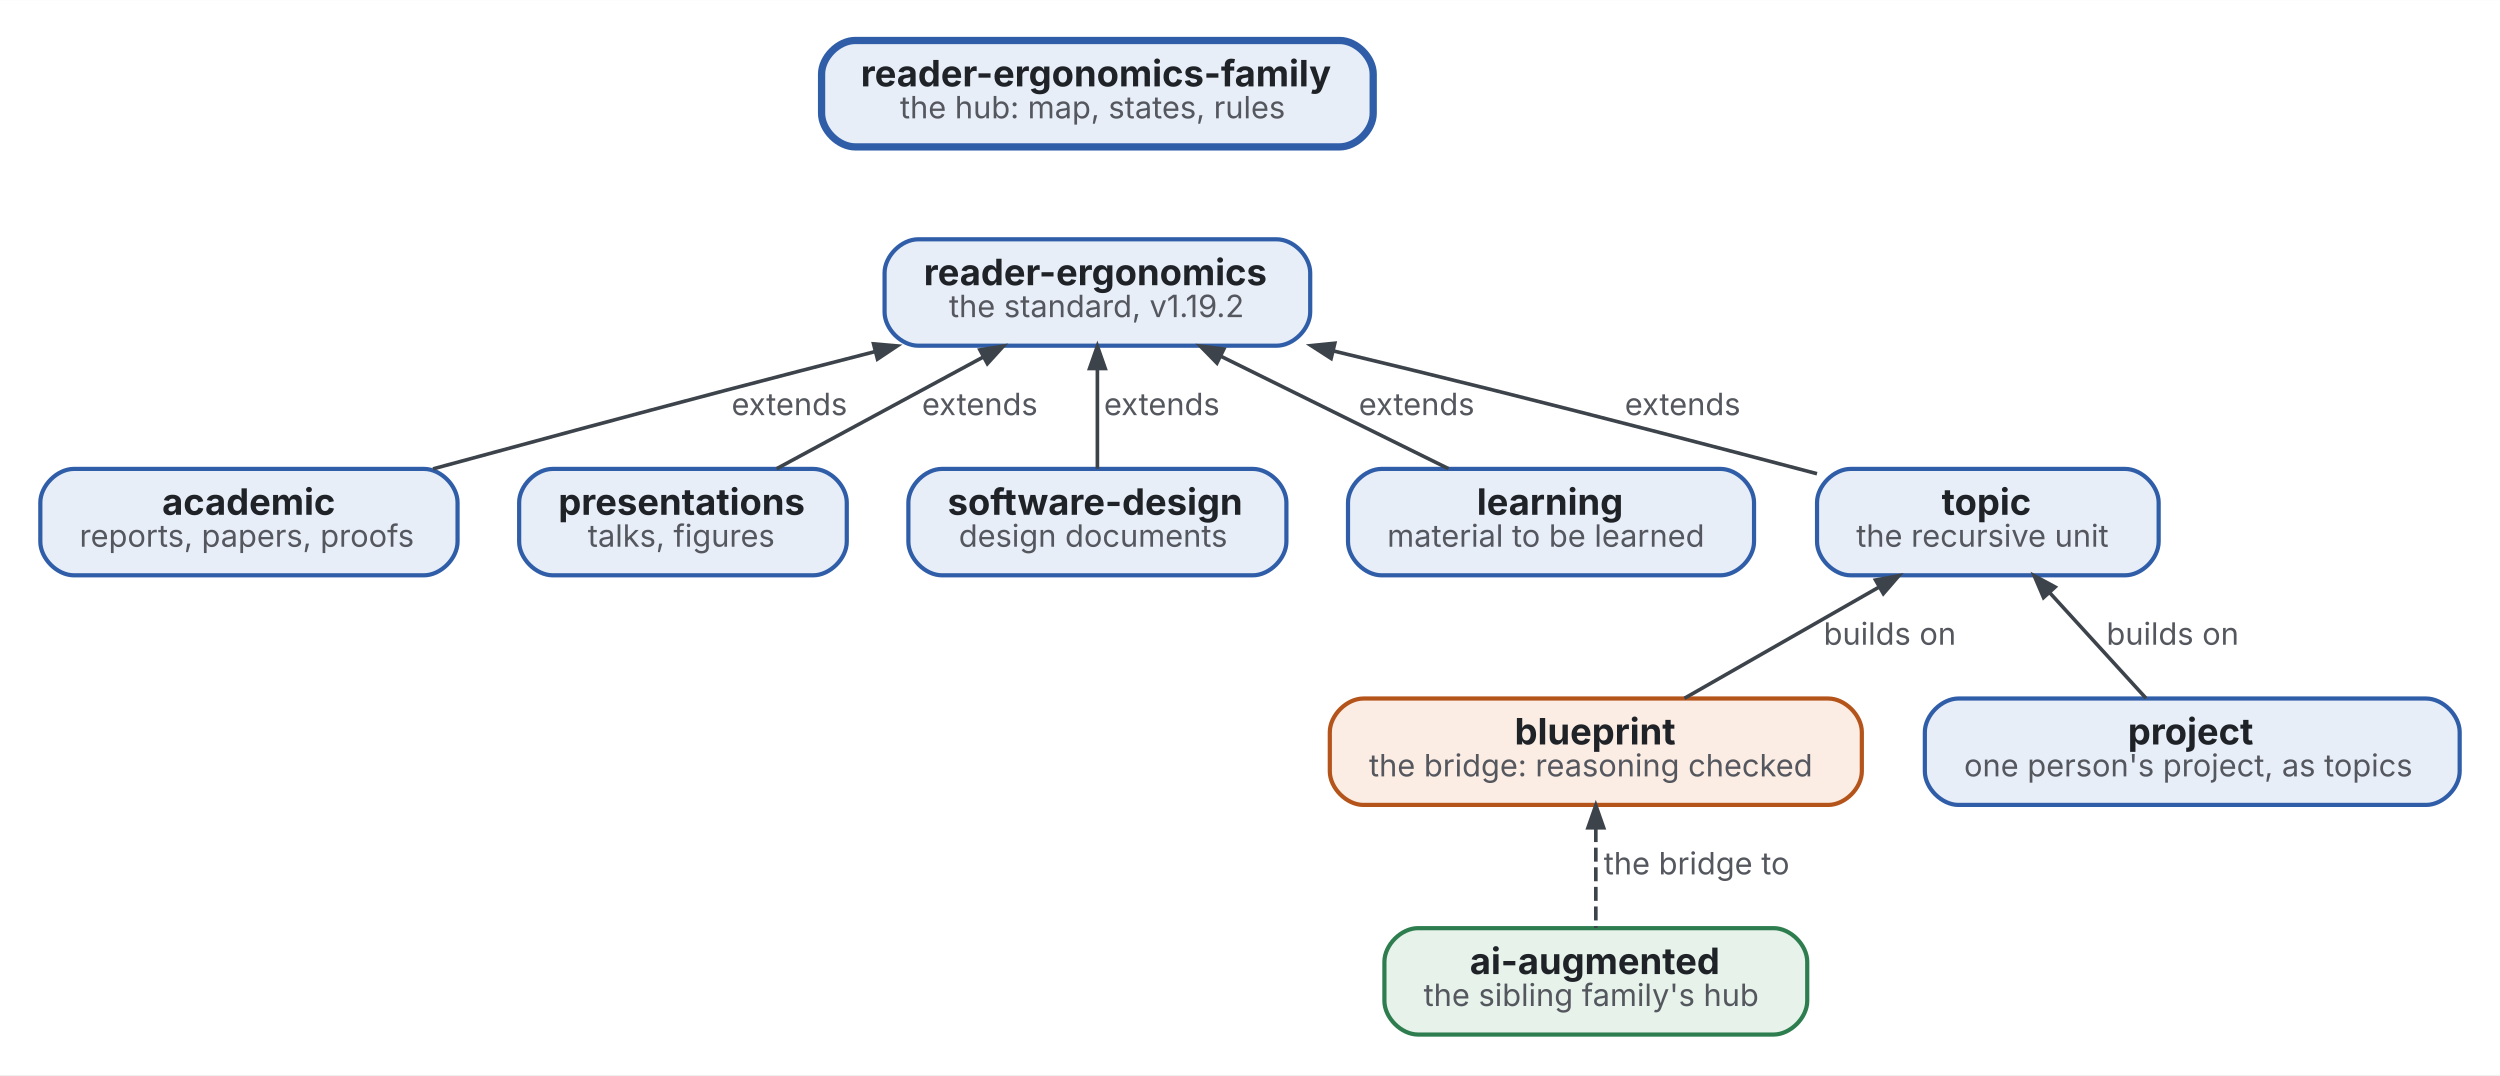
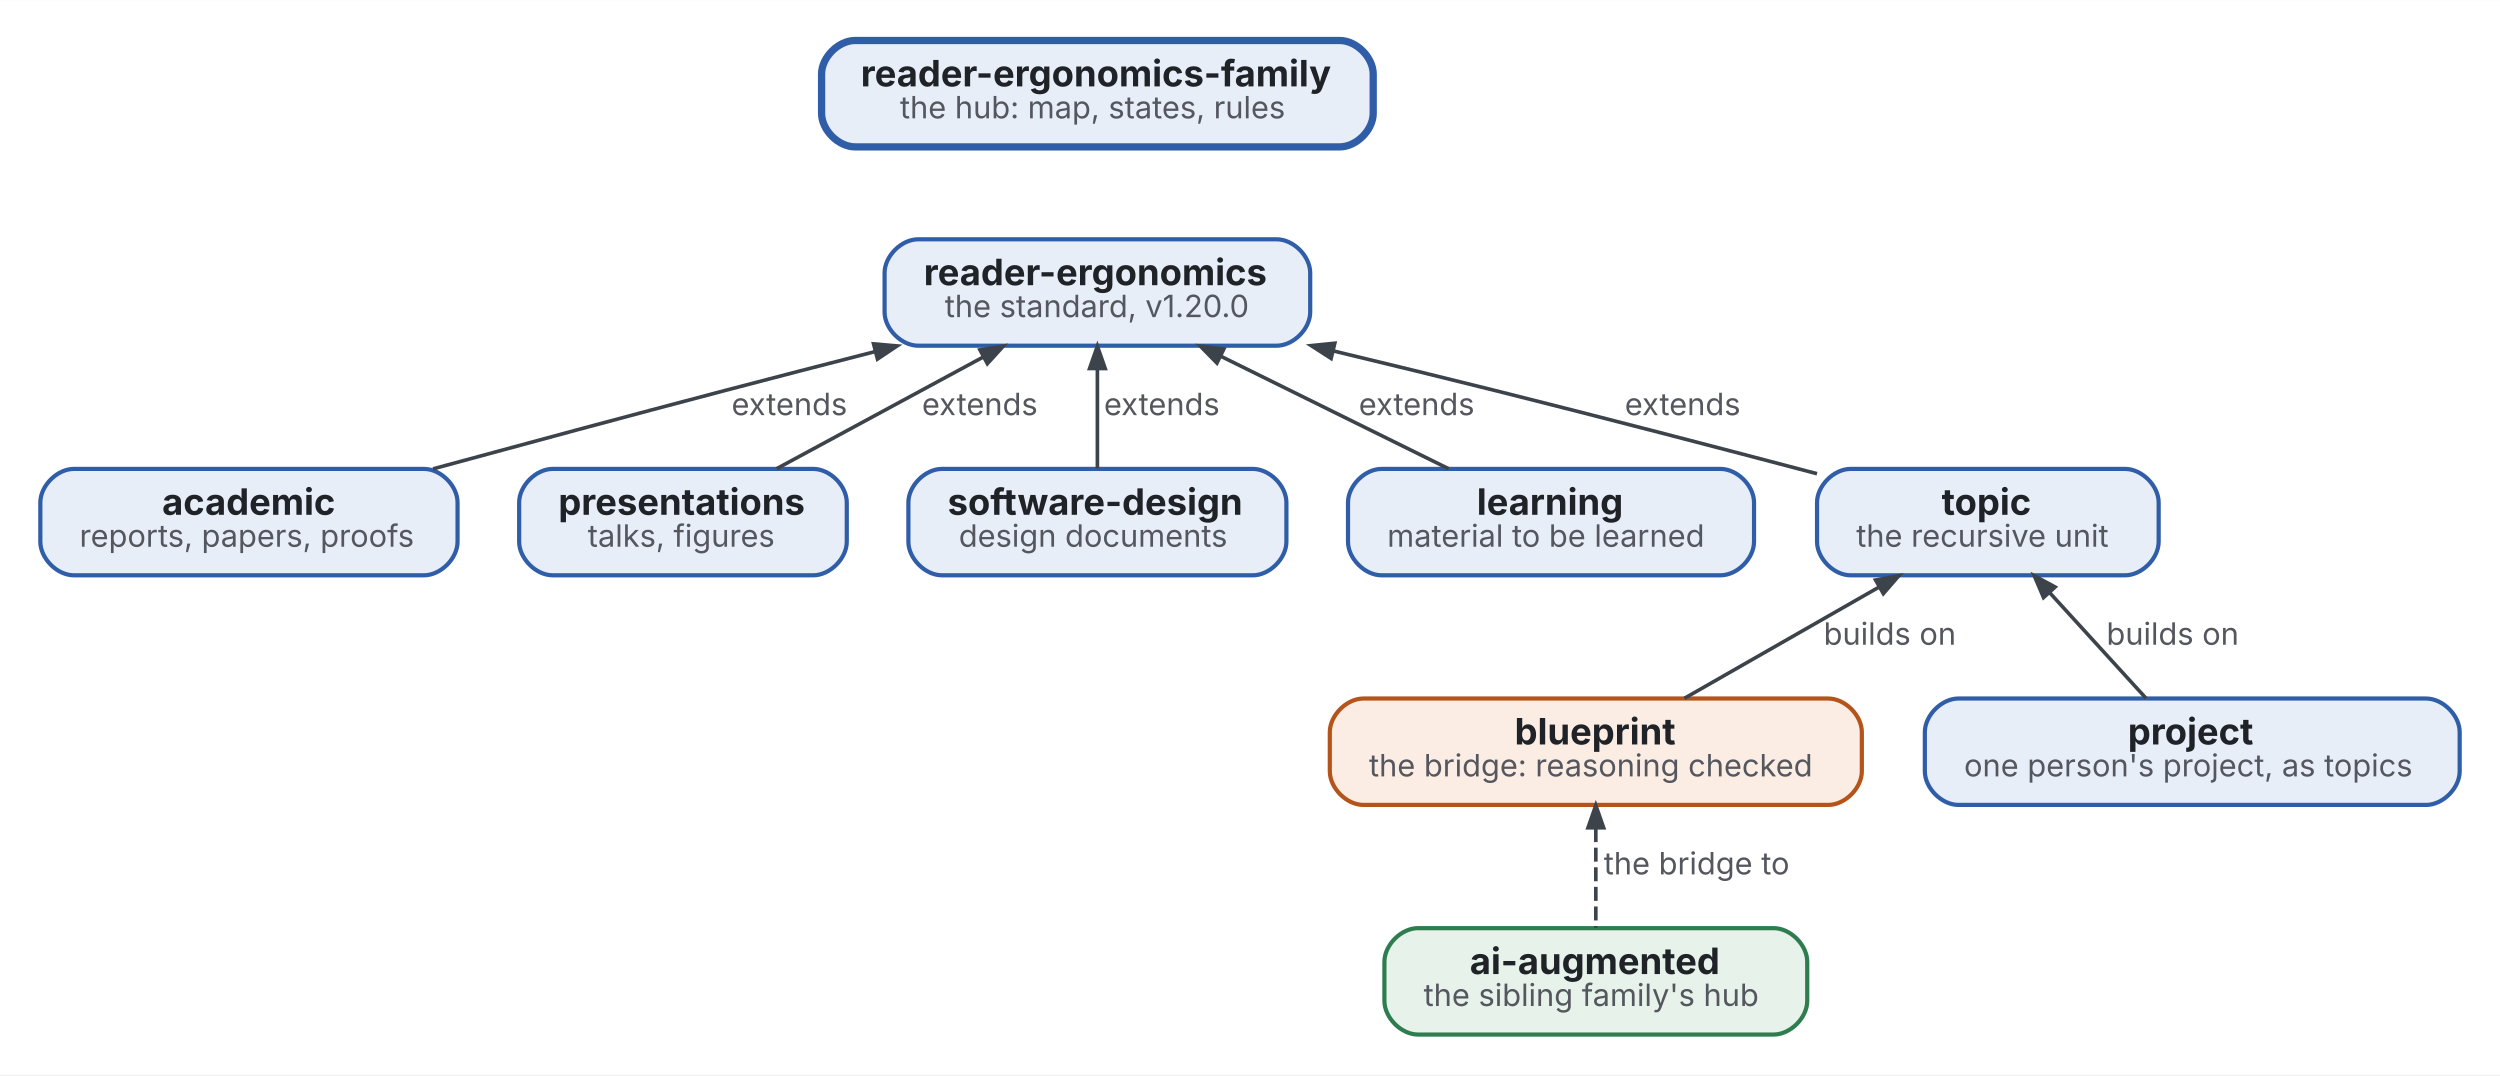
<svg xmlns="http://www.w3.org/2000/svg" width="893pt" height="384pt" viewBox="0.00 0.00 892.80 383.80">
  <g id="graph0" class="graph" transform="scale(1 1) rotate(0) translate(14.4 369.4)">
    <polygon fill="white" stroke="transparent" points="-14.4,14.4 -14.4,-369.4 878.4,-369.4 878.4,14.4 -14.4,14.4" />
    <g id="node1" class="node">
      <path fill="#e8eef8" stroke="#2f5da8" stroke-width="2.6" d="M464,-355C464,-355 291,-355 291,-355 285,-355 279,-349 279,-343 279,-343 279,-329 279,-329 279,-323 285,-317 291,-317 291,-317 464,-317 464,-317 470,-317 476,-323 476,-329 476,-329 476,-343 476,-343 476,-349 470,-355 464,-355" />
      <text text-anchor="start" x="293" y="-338.6" font-family="Inter" font-weight="bold" font-size="13.00" fill="#1f2328">reader-ergonomics-family</text>
      <text text-anchor="start" x="307" y="-327.2" font-family="Inter" font-size="11.00" fill="#55575f">the hub: map, states, rules</text>
    </g>
    <g id="node2" class="node">
      <path fill="#e8eef8" stroke="#2f5da8" stroke-width="1.5" d="M441.5,-284C441.5,-284 313.5,-284 313.5,-284 307.5,-284 301.5,-278 301.5,-272 301.5,-272 301.5,-258 301.5,-258 301.5,-252 307.5,-246 313.5,-246 313.5,-246 441.5,-246 441.5,-246 447.5,-246 453.5,-252 453.5,-258 453.5,-258 453.5,-272 453.5,-272 453.5,-278 447.5,-284 441.5,-284" />
      <text text-anchor="start" x="315.5" y="-267.6" font-family="Inter" font-weight="bold" font-size="13.00" fill="#1f2328">reader-ergonomics</text>
-       <text text-anchor="start" x="324.5" y="-256.2" font-family="Inter" font-size="11.00" fill="#55575f">the standard, v1.19.2</text>
+       <text text-anchor="start" x="323" y="-256.2" font-family="Inter" font-size="11.00" fill="#55575f">the standard, v1.20.0</text>
    </g>
    <g id="node3" class="node">
      <path fill="#e8eef8" stroke="#2f5da8" stroke-width="1.5" d="M137,-202C137,-202 12,-202 12,-202 6,-202 0,-196 0,-190 0,-190 0,-176 0,-176 0,-170 6,-164 12,-164 12,-164 137,-164 137,-164 143,-164 149,-170 149,-176 149,-176 149,-190 149,-190 149,-196 143,-202 137,-202" />
      <text text-anchor="start" x="43.5" y="-185.6" font-family="Inter" font-weight="bold" font-size="13.00" fill="#1f2328">academic</text>
      <text text-anchor="start" x="14" y="-174.2" font-family="Inter" font-size="11.00" fill="#55575f">reports, papers, proofs</text>
    </g>
    <g id="edge2" class="edge">
      <path fill="none" stroke="#3d434b" stroke-width="1.3" d="M297.99,-243.87C280.37,-239.35 261.79,-234.55 244.5,-230 210.05,-220.94 171.75,-210.6 140.24,-202.02" />
      <polygon fill="#3d434b" stroke="#3d434b" stroke-width="1.3" points="297.57,-246.65 306.01,-245.92 298.96,-241.22 297.57,-246.65" />
      <text text-anchor="middle" x="267.5" y="-221.2" font-family="Inter" font-size="11.00" fill="#55575f"> extends</text>
    </g>
    <g id="node4" class="node">
      <path fill="#e8eef8" stroke="#2f5da8" stroke-width="1.5" d="M276,-202C276,-202 183,-202 183,-202 177,-202 171,-196 171,-190 171,-190 171,-176 171,-176 171,-170 177,-164 183,-164 183,-164 276,-164 276,-164 282,-164 288,-170 288,-176 288,-176 288,-190 288,-190 288,-196 282,-202 276,-202" />
      <text text-anchor="start" x="185" y="-185.6" font-family="Inter" font-weight="bold" font-size="13.00" fill="#1f2328">presentations</text>
      <text text-anchor="start" x="195.5" y="-174.2" font-family="Inter" font-size="11.00" fill="#55575f">talks, figures</text>
    </g>
    <g id="edge3" class="edge">
      <path fill="none" stroke="#3d434b" stroke-width="1.3" d="M336.6,-241.89C313.42,-229.36 284.78,-213.88 262.95,-202.08" />
      <polygon fill="#3d434b" stroke="#3d434b" stroke-width="1.3" points="335.55,-244.51 343.92,-245.85 338.21,-239.58 335.55,-244.51" />
      <text text-anchor="middle" x="335.5" y="-221.2" font-family="Inter" font-size="11.00" fill="#55575f"> extends</text>
    </g>
    <g id="node5" class="node">
      <path fill="#e8eef8" stroke="#2f5da8" stroke-width="1.5" d="M433,-202C433,-202 322,-202 322,-202 316,-202 310,-196 310,-190 310,-190 310,-176 310,-176 310,-170 316,-164 322,-164 322,-164 433,-164 433,-164 439,-164 445,-170 445,-176 445,-176 445,-190 445,-190 445,-196 439,-202 433,-202" />
      <text text-anchor="start" x="324" y="-185.6" font-family="Inter" font-weight="bold" font-size="13.00" fill="#1f2328">software-design</text>
      <text text-anchor="start" x="328" y="-174.2" font-family="Inter" font-size="11.00" fill="#55575f">design documents</text>
    </g>
    <g id="edge4" class="edge">
      <path fill="none" stroke="#3d434b" stroke-width="1.3" d="M377.5,-237.73C377.5,-226.05 377.5,-212.6 377.5,-202.08" />
      <polygon fill="#3d434b" stroke="#3d434b" stroke-width="1.3" points="374.7,-237.85 377.5,-245.85 380.3,-237.85 374.7,-237.85" />
      <text text-anchor="middle" x="400.5" y="-221.2" font-family="Inter" font-size="11.00" fill="#55575f"> extends</text>
    </g>
    <g id="node6" class="node">
      <path fill="#e8eef8" stroke="#2f5da8" stroke-width="1.5" d="M600,-202C600,-202 479,-202 479,-202 473,-202 467,-196 467,-190 467,-190 467,-176 467,-176 467,-170 473,-164 479,-164 479,-164 600,-164 600,-164 606,-164 612,-170 612,-176 612,-176 612,-190 612,-190 612,-196 606,-202 600,-202" />
      <text text-anchor="start" x="513" y="-185.6" font-family="Inter" font-weight="bold" font-size="13.00" fill="#1f2328">learning</text>
      <text text-anchor="start" x="481" y="-174.2" font-family="Inter" font-size="11.00" fill="#55575f">material to be learned</text>
    </g>
    <g id="edge5" class="edge">
      <path fill="none" stroke="#3d434b" stroke-width="1.3" d="M421.61,-242.22C447.1,-229.63 478.79,-213.98 502.89,-202.08" />
      <polygon fill="#3d434b" stroke="#3d434b" stroke-width="1.3" points="420.19,-239.79 414.26,-245.85 422.67,-244.82 420.19,-239.79" />
      <text text-anchor="middle" x="491.5" y="-221.2" font-family="Inter" font-size="11.00" fill="#55575f"> extends</text>
    </g>
    <g id="node7" class="node">
      <path fill="#e8eef8" stroke="#2f5da8" stroke-width="1.5" d="M744.5,-202C744.5,-202 646.5,-202 646.5,-202 640.5,-202 634.5,-196 634.5,-190 634.5,-190 634.5,-176 634.5,-176 634.5,-170 640.5,-164 646.5,-164 646.5,-164 744.5,-164 744.5,-164 750.5,-164 756.5,-170 756.5,-176 756.5,-176 756.5,-190 756.5,-190 756.5,-196 750.5,-202 744.5,-202" />
      <text text-anchor="start" x="679" y="-185.6" font-family="Inter" font-weight="bold" font-size="13.00" fill="#1f2328">topic</text>
      <text text-anchor="start" x="648.5" y="-174.2" font-family="Inter" font-size="11.00" fill="#55575f">the recursive unit</text>
    </g>
    <g id="edge6" class="edge">
      <path fill="none" stroke="#3d434b" stroke-width="1.3" d="M461.65,-244.16C480.69,-239.58 500.8,-234.68 519.5,-230 557.8,-220.41 600.65,-209.22 634.49,-200.28" />
      <polygon fill="#3d434b" stroke="#3d434b" stroke-width="1.3" points="460.97,-241.44 453.84,-246.03 462.28,-246.88 460.97,-241.44" />
      <text text-anchor="middle" x="586.5" y="-221.2" font-family="Inter" font-size="11.00" fill="#55575f"> extends</text>
    </g>
    <g id="node8" class="node">
      <path fill="#fbede4" stroke="#b4541a" stroke-width="1.5" d="M638.5,-120C638.5,-120 472.5,-120 472.5,-120 466.5,-120 460.5,-114 460.5,-108 460.5,-108 460.5,-94 460.5,-94 460.5,-88 466.5,-82 472.5,-82 472.5,-82 638.5,-82 638.5,-82 644.5,-82 650.5,-88 650.5,-94 650.5,-94 650.5,-108 650.5,-108 650.5,-114 644.5,-120 638.5,-120" />
      <text text-anchor="start" x="526.5" y="-103.6" font-family="Inter" font-weight="bold" font-size="13.00" fill="#1f2328">blueprint</text>
      <text text-anchor="start" x="474.5" y="-92.2" font-family="Inter" font-size="11.00" fill="#55575f">the bridge: reasoning checked</text>
    </g>
    <g id="edge7" class="edge">
      <path fill="none" stroke="#3d434b" stroke-width="1.3" d="M656.52,-159.73C634.65,-147.23 607.7,-131.83 587.14,-120.08" />
      <polygon fill="#3d434b" stroke="#3d434b" stroke-width="1.3" points="655.4,-162.31 663.73,-163.85 658.18,-157.45 655.4,-162.31" />
      <text text-anchor="middle" x="660.5" y="-139.2" font-family="Inter" font-size="11.00" fill="#55575f"> builds on</text>
    </g>
    <g id="node9" class="node">
      <path fill="#e8eef8" stroke="#2f5da8" stroke-width="1.5" d="M852,-120C852,-120 685,-120 685,-120 679,-120 673,-114 673,-108 673,-108 673,-94 673,-94 673,-88 679,-82 685,-82 685,-82 852,-82 852,-82 858,-82 864,-88 864,-94 864,-94 864,-108 864,-108 864,-114 858,-120 852,-120" />
      <text text-anchor="start" x="745.5" y="-103.6" font-family="Inter" font-weight="bold" font-size="13.00" fill="#1f2328">project</text>
      <text text-anchor="start" x="687" y="-92.2" font-family="Inter" font-size="11.00" fill="#55575f">one person's project, as topics</text>
    </g>
    <g id="edge8" class="edge">
      <path fill="none" stroke="#3d434b" stroke-width="1.3" d="M717.63,-157.75C728.69,-145.63 741.84,-131.22 752,-120.08" />
      <polygon fill="#3d434b" stroke="#3d434b" stroke-width="1.3" points="715.39,-156.05 712.06,-163.85 719.53,-159.82 715.39,-156.05" />
      <text text-anchor="middle" x="761.5" y="-139.2" font-family="Inter" font-size="11.00" fill="#55575f"> builds on</text>
    </g>
    <g id="node10" class="node">
      <path fill="#e6f2ea" stroke="#2e7d4f" stroke-width="1.5" d="M619,-38C619,-38 492,-38 492,-38 486,-38 480,-32 480,-26 480,-26 480,-12 480,-12 480,-6 486,0 492,0 492,0 619,0 619,0 625,0 631,-6 631,-12 631,-12 631,-26 631,-26 631,-32 625,-38 619,-38" />
      <text text-anchor="start" x="510.5" y="-21.6" font-family="Inter" font-weight="bold" font-size="13.00" fill="#1f2328">ai-augmented</text>
      <text text-anchor="start" x="494" y="-10.2" font-family="Inter" font-size="11.00" fill="#55575f">the sibling family's hub</text>
    </g>
    <g id="edge9" class="edge">
      <path fill="none" stroke="#3d434b" stroke-width="1.3" stroke-dasharray="5,2" d="M555.5,-73.73C555.5,-62.05 555.5,-48.6 555.5,-38.08" />
      <polygon fill="#3d434b" stroke="#3d434b" stroke-width="1.3" points="552.7,-73.85 555.5,-81.85 558.3,-73.85 552.7,-73.85" />
      <text text-anchor="middle" x="591.5" y="-57.2" font-family="Inter" font-size="11.00" fill="#55575f"> the bridge to</text>
    </g>
  </g>
</svg>
